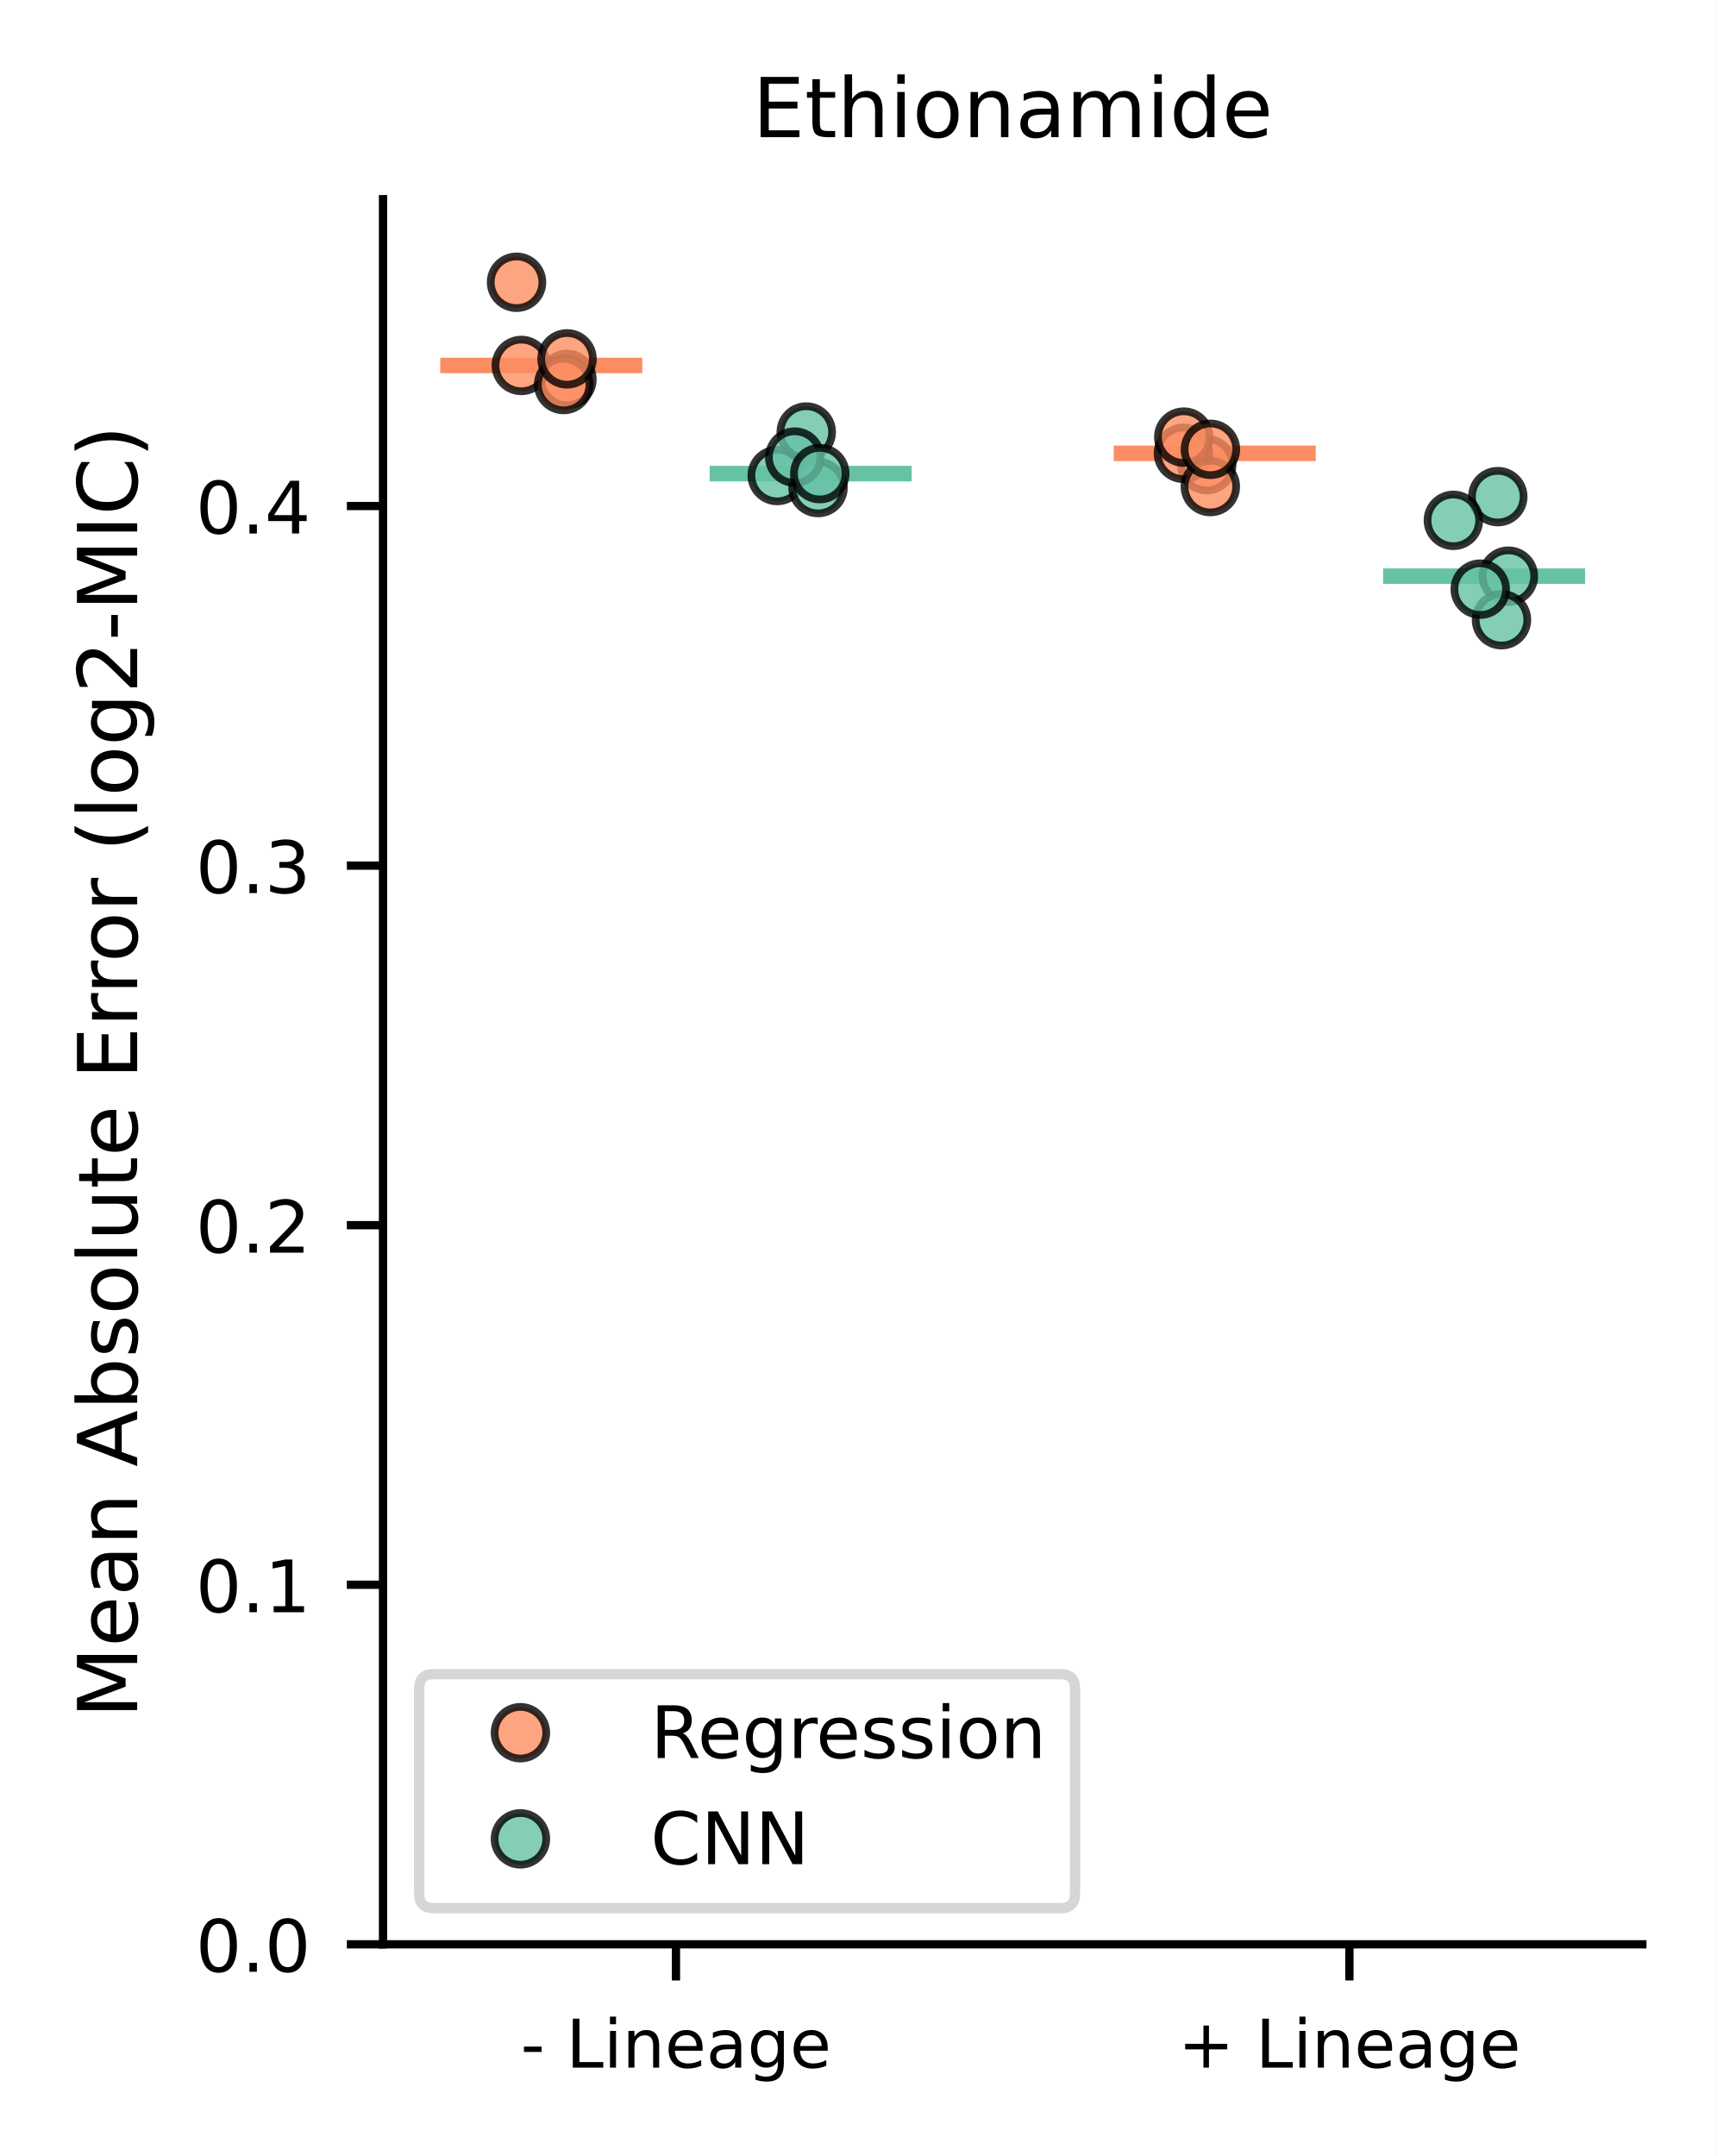
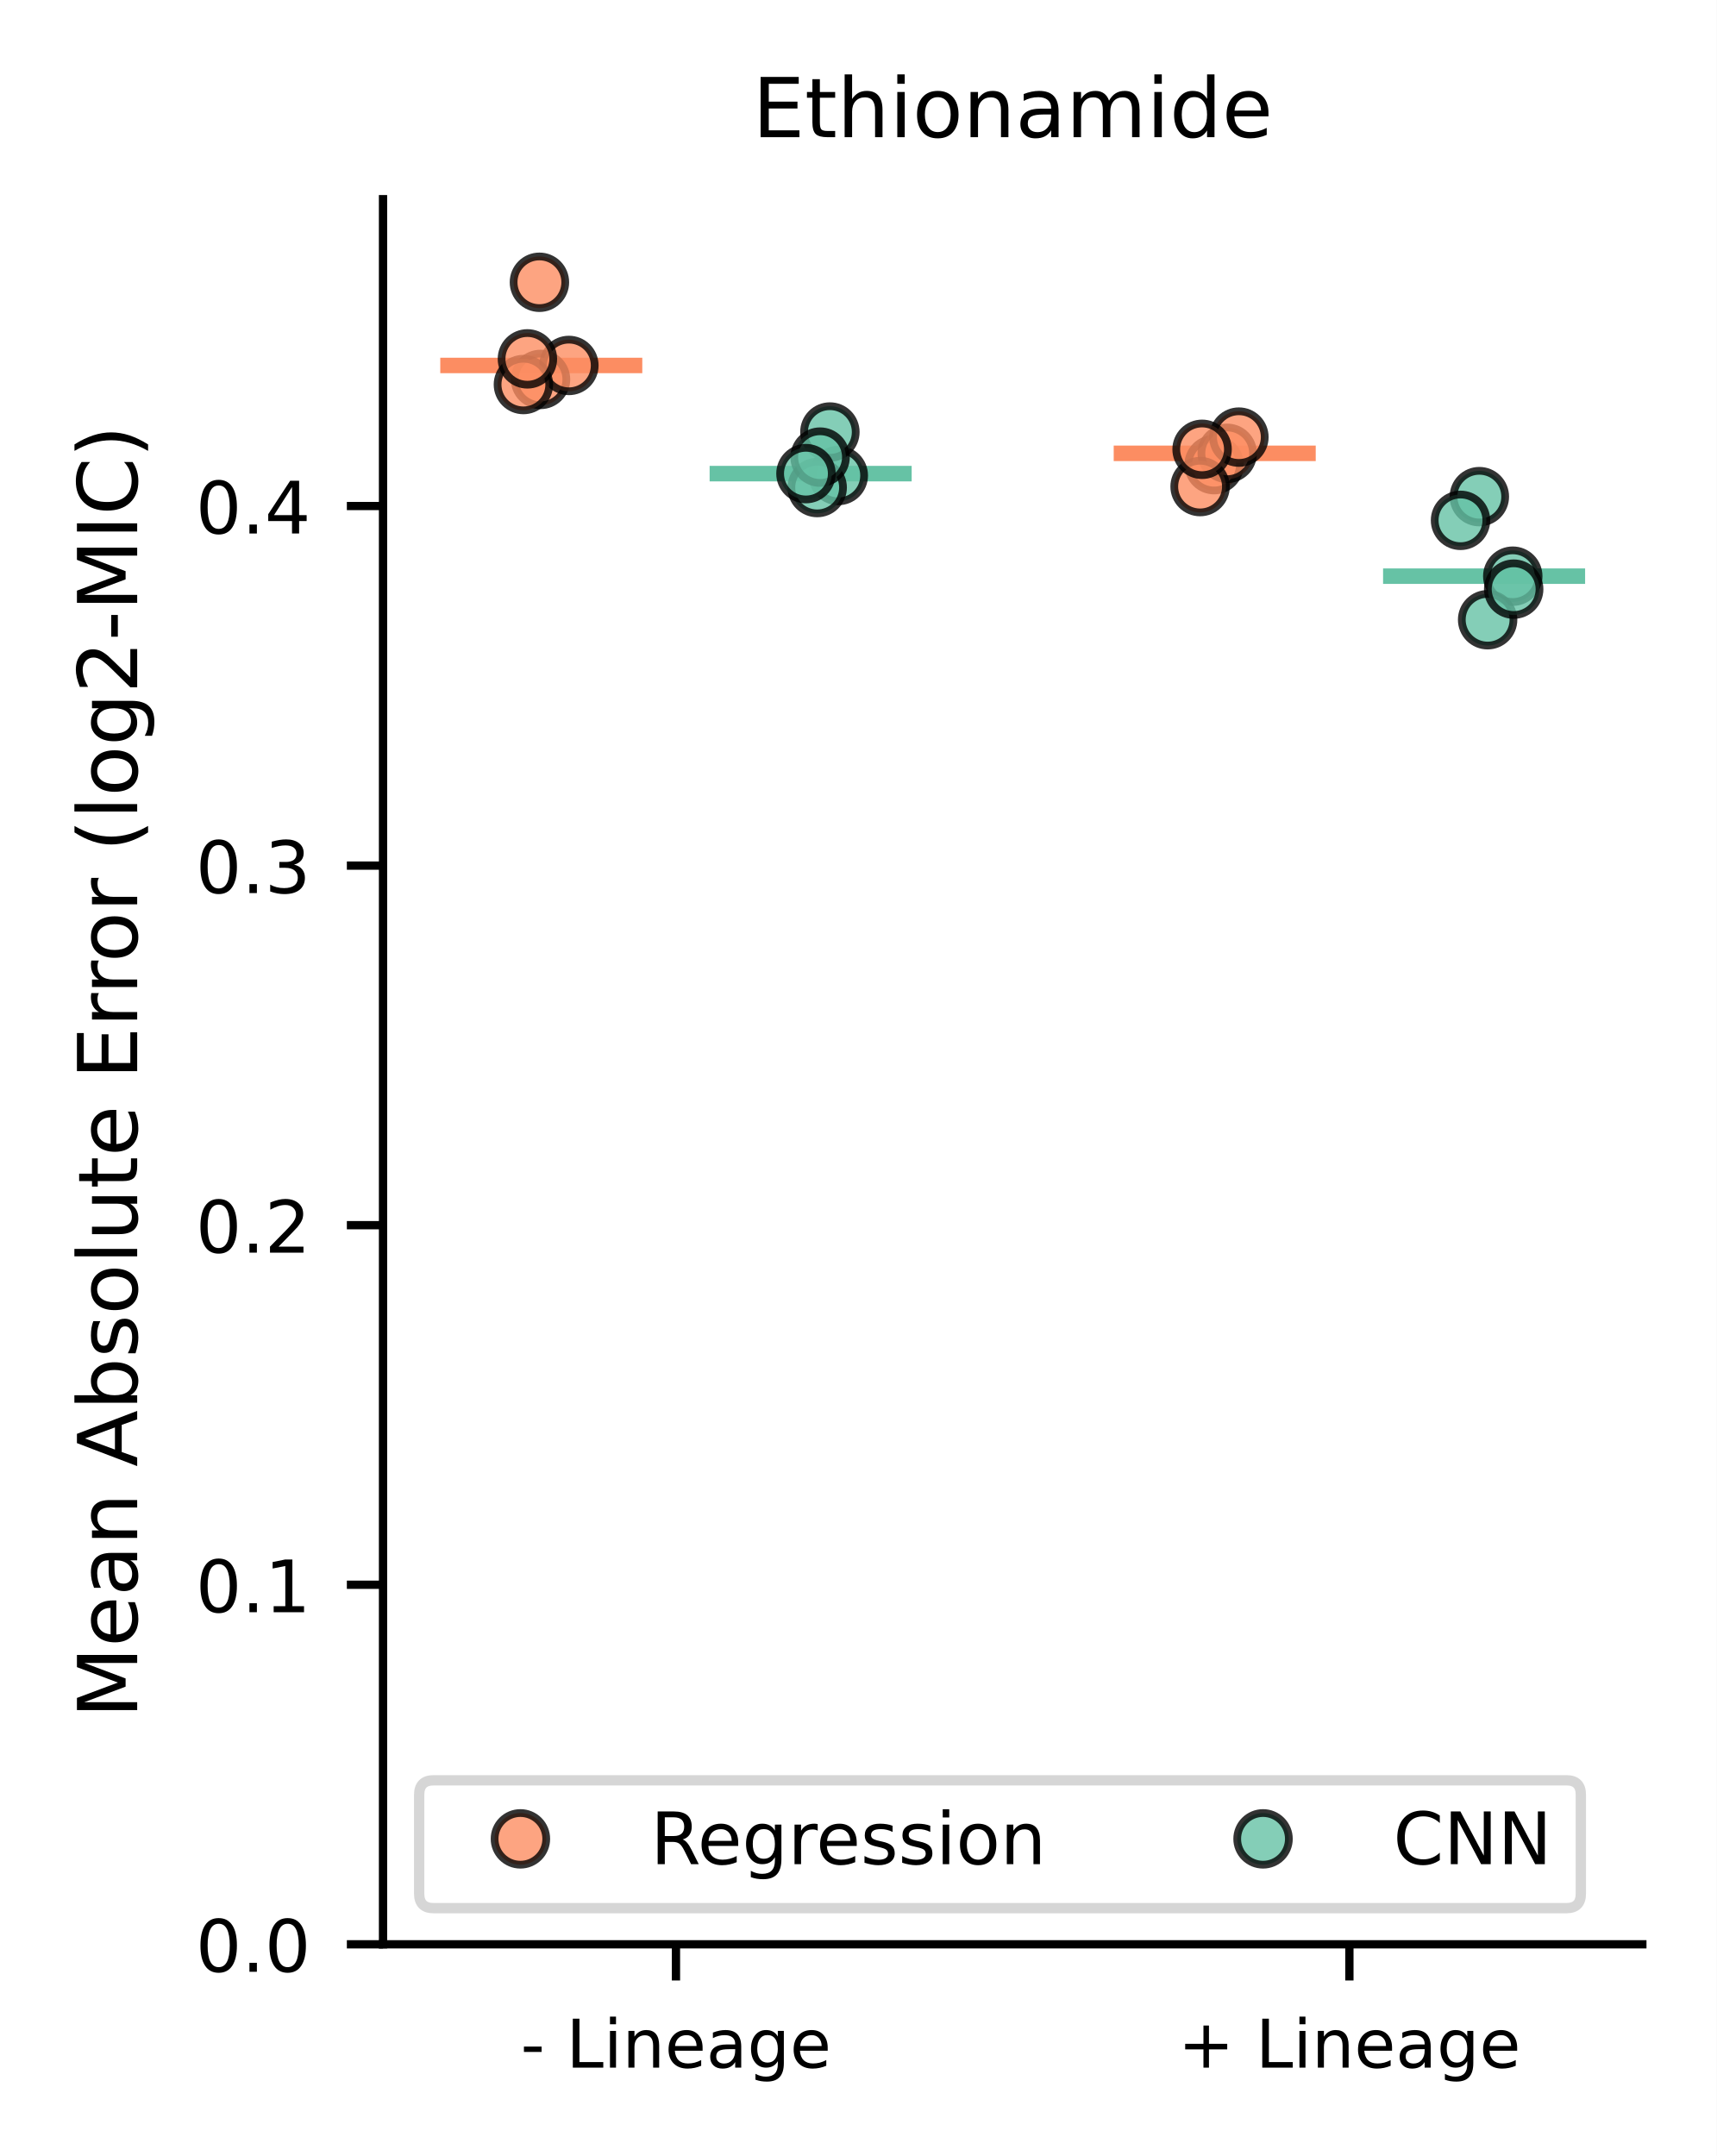
<svg xmlns="http://www.w3.org/2000/svg" xmlns:xlink="http://www.w3.org/1999/xlink" width="166.175pt" height="208.69pt" viewBox="0 0 166.175 208.69" version="1.1">
  <defs>
    <style type="text/css">*{stroke-linejoin: round; stroke-linecap: butt}</style>
  </defs>
  <g id="figure_1">
    <g id="patch_1">
      <path d="M 0 208.69  L 166.175 208.69  L 166.175 0  L 0 0  z " style="fill: #ffffff" />
    </g>
    <g id="axes_1">
      <g id="patch_2">
        <path d="M 37.075 188.199  L 158.975 188.199  L 158.975 19.279  L 37.075 19.279  z " style="fill: #ffffff" />
      </g>
      <g id="LineCollection_1">
-         <path d="M 42.616 35.374  L 62.172 35.374  " clip-path="url(#p80a0fdd799)" style="fill: none; stroke: #fc8d62; stroke-width: 1.5" />
+         <path d="M 42.616 35.374  L 62.172 35.374  " clip-path="url(#pbf973b3731)" style="fill: none; stroke: #fc8d62; stroke-width: 1.5" />
      </g>
      <g id="LineCollection_2">
-         <path d="M 68.69 45.844  L 88.247 45.844  " clip-path="url(#p80a0fdd799)" style="fill: none; stroke: #66c2a5; stroke-width: 1.5" />
+         <path d="M 68.69 45.844  L 88.247 45.844  " clip-path="url(#pbf973b3731)" style="fill: none; stroke: #66c2a5; stroke-width: 1.5" />
      </g>
      <g id="LineCollection_3">
-         <path d="M 107.803 43.88  L 127.359 43.88  " clip-path="url(#p80a0fdd799)" style="fill: none; stroke: #fc8d62; stroke-width: 1.5" />
+         <path d="M 107.803 43.88  L 127.359 43.88  " clip-path="url(#pbf973b3731)" style="fill: none; stroke: #fc8d62; stroke-width: 1.5" />
      </g>
      <g id="LineCollection_4">
-         <path d="M 133.878 55.771  L 153.434 55.771  " clip-path="url(#p80a0fdd799)" style="fill: none; stroke: #66c2a5; stroke-width: 1.5" />
+         <path d="M 133.878 55.771  L 153.434 55.771  " clip-path="url(#pbf973b3731)" style="fill: none; stroke: #66c2a5; stroke-width: 1.5" />
      </g>
      <g id="PathCollection_1">
        <defs>
-           <path id="C0_0_e68690388f" d="M 0 2.5  C 0.663 2.5 1.299 2.237 1.768 1.768  C 2.237 1.299 2.5 0.663 2.5 -0  C 2.5 -0.663 2.237 -1.299 1.768 -1.768  C 1.299 -2.237 0.663 -2.5 0 -2.5  C -0.663 -2.5 -1.299 -2.237 -1.768 -1.768  C -2.237 -1.299 -2.5 -0.663 -2.5 0  C -2.5 0.663 -2.237 1.299 -1.768 1.768  C -1.299 2.237 -0.663 2.5 0 2.5  z " />
+           <path id="C0_0_1ce4305290" d="M 0 2.5  C 0.663 2.5 1.299 2.237 1.768 1.768  C 2.237 1.299 2.5 0.663 2.5 -0  C 2.5 -0.663 2.237 -1.299 1.768 -1.768  C 1.299 -2.237 0.663 -2.5 0 -2.5  C -0.663 -2.5 -1.299 -2.237 -1.768 -1.768  C -2.237 -1.299 -2.5 -0.663 -2.5 0  C -2.5 0.663 -2.237 1.299 -1.768 1.768  C -1.299 2.237 -0.663 2.5 0 2.5  z " />
        </defs>
-         <g clip-path="url(#p80a0fdd799)">
-           <use xlink:href="#C0_0_e68690388f" x="54.879" y="36.727" style="fill: #fc8d62; fill-opacity: 0.8; stroke: #000000; stroke-opacity: 0.8; stroke-width: 0.75" />
-         </g>
-         <g clip-path="url(#p80a0fdd799)">
-           <use xlink:href="#C0_0_e68690388f" x="50.462" y="35.374" style="fill: #fc8d62; fill-opacity: 0.8; stroke: #000000; stroke-opacity: 0.8; stroke-width: 0.75" />
-         </g>
-         <g clip-path="url(#p80a0fdd799)">
-           <use xlink:href="#C0_0_e68690388f" x="54.559" y="37.221" style="fill: #fc8d62; fill-opacity: 0.8; stroke: #000000; stroke-opacity: 0.8; stroke-width: 0.75" />
-         </g>
-         <g clip-path="url(#p80a0fdd799)">
-           <use xlink:href="#C0_0_e68690388f" x="54.888" y="34.737" style="fill: #fc8d62; fill-opacity: 0.8; stroke: #000000; stroke-opacity: 0.8; stroke-width: 0.75" />
-         </g>
-         <g clip-path="url(#p80a0fdd799)">
-           <use xlink:href="#C0_0_e68690388f" x="49.999" y="27.323" style="fill: #fc8d62; fill-opacity: 0.8; stroke: #000000; stroke-opacity: 0.8; stroke-width: 0.75" />
+         <g clip-path="url(#pbf973b3731)">
+           <use xlink:href="#C0_0_1ce4305290" x="52.321" y="36.727" style="fill: #fc8d62; fill-opacity: 0.8; stroke: #000000; stroke-opacity: 0.8; stroke-width: 0.75" />
+         </g>
+         <g clip-path="url(#pbf973b3731)">
+           <use xlink:href="#C0_0_1ce4305290" x="55.066" y="35.374" style="fill: #fc8d62; fill-opacity: 0.8; stroke: #000000; stroke-opacity: 0.8; stroke-width: 0.75" />
+         </g>
+         <g clip-path="url(#pbf973b3731)">
+           <use xlink:href="#C0_0_1ce4305290" x="50.664" y="37.221" style="fill: #fc8d62; fill-opacity: 0.8; stroke: #000000; stroke-opacity: 0.8; stroke-width: 0.75" />
+         </g>
+         <g clip-path="url(#pbf973b3731)">
+           <use xlink:href="#C0_0_1ce4305290" x="51.051" y="34.737" style="fill: #fc8d62; fill-opacity: 0.8; stroke: #000000; stroke-opacity: 0.8; stroke-width: 0.75" />
+         </g>
+         <g clip-path="url(#pbf973b3731)">
+           <use xlink:href="#C0_0_1ce4305290" x="52.215" y="27.323" style="fill: #fc8d62; fill-opacity: 0.8; stroke: #000000; stroke-opacity: 0.8; stroke-width: 0.75" />
        </g>
      </g>
      <g id="PathCollection_2">
        <defs>
-           <path id="C1_0_80f5663fa3" d="M 0 2.5  C 0.663 2.5 1.299 2.237 1.768 1.768  C 2.237 1.299 2.5 0.663 2.5 -0  C 2.5 -0.663 2.237 -1.299 1.768 -1.768  C 1.299 -2.237 0.663 -2.5 0 -2.5  C -0.663 -2.5 -1.299 -2.237 -1.768 -1.768  C -2.237 -1.299 -2.5 -0.663 -2.5 0  C -2.5 0.663 -2.237 1.299 -1.768 1.768  C -1.299 2.237 -0.663 2.5 0 2.5  z " />
+           <path id="C1_0_d603147355" d="M 0 2.5  C 0.663 2.5 1.299 2.237 1.768 1.768  C 2.237 1.299 2.5 0.663 2.5 -0  C 2.5 -0.663 2.237 -1.299 1.768 -1.768  C 1.299 -2.237 0.663 -2.5 0 -2.5  C -0.663 -2.5 -1.299 -2.237 -1.768 -1.768  C -2.237 -1.299 -2.5 -0.663 -2.5 0  C -2.5 0.663 -2.237 1.299 -1.768 1.768  C -1.299 2.237 -0.663 2.5 0 2.5  z " />
        </defs>
-         <g clip-path="url(#p80a0fdd799)">
-           <use xlink:href="#C1_0_80f5663fa3" x="75.231" y="46.027" style="fill: #66c2a5; fill-opacity: 0.8; stroke: #000000; stroke-opacity: 0.8; stroke-width: 0.75" />
-         </g>
-         <g clip-path="url(#p80a0fdd799)">
-           <use xlink:href="#C1_0_80f5663fa3" x="78.043" y="41.818" style="fill: #66c2a5; fill-opacity: 0.8; stroke: #000000; stroke-opacity: 0.8; stroke-width: 0.75" />
-         </g>
-         <g clip-path="url(#p80a0fdd799)">
-           <use xlink:href="#C1_0_80f5663fa3" x="79.183" y="47.192" style="fill: #66c2a5; fill-opacity: 0.8; stroke: #000000; stroke-opacity: 0.8; stroke-width: 0.75" />
-         </g>
-         <g clip-path="url(#p80a0fdd799)">
-           <use xlink:href="#C1_0_80f5663fa3" x="76.927" y="44.246" style="fill: #66c2a5; fill-opacity: 0.8; stroke: #000000; stroke-opacity: 0.8; stroke-width: 0.75" />
-         </g>
-         <g clip-path="url(#p80a0fdd799)">
-           <use xlink:href="#C1_0_80f5663fa3" x="79.353" y="45.844" style="fill: #66c2a5; fill-opacity: 0.8; stroke: #000000; stroke-opacity: 0.8; stroke-width: 0.75" />
+         <g clip-path="url(#pbf973b3731)">
+           <use xlink:href="#C1_0_d603147355" x="81.145" y="46.027" style="fill: #66c2a5; fill-opacity: 0.8; stroke: #000000; stroke-opacity: 0.8; stroke-width: 0.75" />
+         </g>
+         <g clip-path="url(#pbf973b3731)">
+           <use xlink:href="#C1_0_d603147355" x="80.331" y="41.818" style="fill: #66c2a5; fill-opacity: 0.8; stroke: #000000; stroke-opacity: 0.8; stroke-width: 0.75" />
+         </g>
+         <g clip-path="url(#pbf973b3731)">
+           <use xlink:href="#C1_0_d603147355" x="79.102" y="47.192" style="fill: #66c2a5; fill-opacity: 0.8; stroke: #000000; stroke-opacity: 0.8; stroke-width: 0.75" />
+         </g>
+         <g clip-path="url(#pbf973b3731)">
+           <use xlink:href="#C1_0_d603147355" x="79.383" y="44.246" style="fill: #66c2a5; fill-opacity: 0.8; stroke: #000000; stroke-opacity: 0.8; stroke-width: 0.75" />
+         </g>
+         <g clip-path="url(#pbf973b3731)">
+           <use xlink:href="#C1_0_d603147355" x="78.014" y="45.844" style="fill: #66c2a5; fill-opacity: 0.8; stroke: #000000; stroke-opacity: 0.8; stroke-width: 0.75" />
        </g>
      </g>
      <g id="PathCollection_3">
        <defs>
-           <path id="C2_0_62ece19b1d" d="M 0 2.5  C 0.663 2.5 1.299 2.237 1.768 1.768  C 2.237 1.299 2.5 0.663 2.5 -0  C 2.5 -0.663 2.237 -1.299 1.768 -1.768  C 1.299 -2.237 0.663 -2.5 0 -2.5  C -0.663 -2.5 -1.299 -2.237 -1.768 -1.768  C -2.237 -1.299 -2.5 -0.663 -2.5 0  C -2.5 0.663 -2.237 1.299 -1.768 1.768  C -1.299 2.237 -0.663 2.5 0 2.5  z " />
+           <path id="C2_0_87f56aaf96" d="M 0 2.5  C 0.663 2.5 1.299 2.237 1.768 1.768  C 2.237 1.299 2.5 0.663 2.5 -0  C 2.5 -0.663 2.237 -1.299 1.768 -1.768  C 1.299 -2.237 0.663 -2.5 0 -2.5  C -0.663 -2.5 -1.299 -2.237 -1.768 -1.768  C -2.237 -1.299 -2.5 -0.663 -2.5 0  C -2.5 0.663 -2.237 1.299 -1.768 1.768  C -1.299 2.237 -0.663 2.5 0 2.5  z " />
        </defs>
-         <g clip-path="url(#p80a0fdd799)">
-           <use xlink:href="#C2_0_62ece19b1d" x="116.804" y="44.976" style="fill: #fc8d62; fill-opacity: 0.8; stroke: #000000; stroke-opacity: 0.8; stroke-width: 0.75" />
-         </g>
-         <g clip-path="url(#p80a0fdd799)">
-           <use xlink:href="#C2_0_62ece19b1d" x="114.556" y="43.88" style="fill: #fc8d62; fill-opacity: 0.8; stroke: #000000; stroke-opacity: 0.8; stroke-width: 0.75" />
-         </g>
-         <g clip-path="url(#p80a0fdd799)">
-           <use xlink:href="#C2_0_62ece19b1d" x="117.158" y="47.098" style="fill: #fc8d62; fill-opacity: 0.8; stroke: #000000; stroke-opacity: 0.8; stroke-width: 0.75" />
-         </g>
-         <g clip-path="url(#p80a0fdd799)">
-           <use xlink:href="#C2_0_62ece19b1d" x="114.582" y="42.31" style="fill: #fc8d62; fill-opacity: 0.8; stroke: #000000; stroke-opacity: 0.8; stroke-width: 0.75" />
-         </g>
-         <g clip-path="url(#p80a0fdd799)">
-           <use xlink:href="#C2_0_62ece19b1d" x="117.165" y="43.491" style="fill: #fc8d62; fill-opacity: 0.8; stroke: #000000; stroke-opacity: 0.8; stroke-width: 0.75" />
+         <g clip-path="url(#pbf973b3731)">
+           <use xlink:href="#C2_0_87f56aaf96" x="117.524" y="44.976" style="fill: #fc8d62; fill-opacity: 0.8; stroke: #000000; stroke-opacity: 0.8; stroke-width: 0.75" />
+         </g>
+         <g clip-path="url(#pbf973b3731)">
+           <use xlink:href="#C2_0_87f56aaf96" x="118.793" y="43.88" style="fill: #fc8d62; fill-opacity: 0.8; stroke: #000000; stroke-opacity: 0.8; stroke-width: 0.75" />
+         </g>
+         <g clip-path="url(#pbf973b3731)">
+           <use xlink:href="#C2_0_87f56aaf96" x="116.166" y="47.098" style="fill: #fc8d62; fill-opacity: 0.8; stroke: #000000; stroke-opacity: 0.8; stroke-width: 0.75" />
+         </g>
+         <g clip-path="url(#pbf973b3731)">
+           <use xlink:href="#C2_0_87f56aaf96" x="119.922" y="42.31" style="fill: #fc8d62; fill-opacity: 0.8; stroke: #000000; stroke-opacity: 0.8; stroke-width: 0.75" />
+         </g>
+         <g clip-path="url(#pbf973b3731)">
+           <use xlink:href="#C2_0_87f56aaf96" x="116.358" y="43.491" style="fill: #fc8d62; fill-opacity: 0.8; stroke: #000000; stroke-opacity: 0.8; stroke-width: 0.75" />
        </g>
      </g>
      <g id="PathCollection_4">
        <defs>
-           <path id="C3_0_b6a5746c91" d="M 0 2.5  C 0.663 2.5 1.299 2.237 1.768 1.768  C 2.237 1.299 2.5 0.663 2.5 -0  C 2.5 -0.663 2.237 -1.299 1.768 -1.768  C 1.299 -2.237 0.663 -2.5 0 -2.5  C -0.663 -2.5 -1.299 -2.237 -1.768 -1.768  C -2.237 -1.299 -2.5 -0.663 -2.5 0  C -2.5 0.663 -2.237 1.299 -1.768 1.768  C -1.299 2.237 -0.663 2.5 0 2.5  z " />
+           <path id="C3_0_6355e74111" d="M 0 2.5  C 0.663 2.5 1.299 2.237 1.768 1.768  C 2.237 1.299 2.5 0.663 2.5 -0  C 2.5 -0.663 2.237 -1.299 1.768 -1.768  C 1.299 -2.237 0.663 -2.5 0 -2.5  C -0.663 -2.5 -1.299 -2.237 -1.768 -1.768  C -2.237 -1.299 -2.5 -0.663 -2.5 0  C -2.5 0.663 -2.237 1.299 -1.768 1.768  C -1.299 2.237 -0.663 2.5 0 2.5  z " />
        </defs>
-         <g clip-path="url(#p80a0fdd799)">
-           <use xlink:href="#C3_0_b6a5746c91" x="146.008" y="55.771" style="fill: #66c2a5; fill-opacity: 0.8; stroke: #000000; stroke-opacity: 0.8; stroke-width: 0.75" />
-         </g>
-         <g clip-path="url(#p80a0fdd799)">
-           <use xlink:href="#C3_0_b6a5746c91" x="144.982" y="48.072" style="fill: #66c2a5; fill-opacity: 0.8; stroke: #000000; stroke-opacity: 0.8; stroke-width: 0.75" />
-         </g>
-         <g clip-path="url(#p80a0fdd799)">
-           <use xlink:href="#C3_0_b6a5746c91" x="145.339" y="59.987" style="fill: #66c2a5; fill-opacity: 0.8; stroke: #000000; stroke-opacity: 0.8; stroke-width: 0.75" />
-         </g>
-         <g clip-path="url(#p80a0fdd799)">
-           <use xlink:href="#C3_0_b6a5746c91" x="143.282" y="57.027" style="fill: #66c2a5; fill-opacity: 0.8; stroke: #000000; stroke-opacity: 0.8; stroke-width: 0.75" />
-         </g>
-         <g clip-path="url(#p80a0fdd799)">
-           <use xlink:href="#C3_0_b6a5746c91" x="140.682" y="50.367" style="fill: #66c2a5; fill-opacity: 0.8; stroke: #000000; stroke-opacity: 0.8; stroke-width: 0.75" />
+         <g clip-path="url(#pbf973b3731)">
+           <use xlink:href="#C3_0_6355e74111" x="146.432" y="55.771" style="fill: #66c2a5; fill-opacity: 0.8; stroke: #000000; stroke-opacity: 0.8; stroke-width: 0.75" />
+         </g>
+         <g clip-path="url(#pbf973b3731)">
+           <use xlink:href="#C3_0_6355e74111" x="143.197" y="48.072" style="fill: #66c2a5; fill-opacity: 0.8; stroke: #000000; stroke-opacity: 0.8; stroke-width: 0.75" />
+         </g>
+         <g clip-path="url(#pbf973b3731)">
+           <use xlink:href="#C3_0_6355e74111" x="143.998" y="59.987" style="fill: #66c2a5; fill-opacity: 0.8; stroke: #000000; stroke-opacity: 0.8; stroke-width: 0.75" />
+         </g>
+         <g clip-path="url(#pbf973b3731)">
+           <use xlink:href="#C3_0_6355e74111" x="146.521" y="57.027" style="fill: #66c2a5; fill-opacity: 0.8; stroke: #000000; stroke-opacity: 0.8; stroke-width: 0.75" />
+         </g>
+         <g clip-path="url(#pbf973b3731)">
+           <use xlink:href="#C3_0_6355e74111" x="141.374" y="50.367" style="fill: #66c2a5; fill-opacity: 0.8; stroke: #000000; stroke-opacity: 0.8; stroke-width: 0.75" />
        </g>
      </g>
      <g id="line2d_1" />
      <g id="line2d_2" />
      <g id="matplotlib.axis_1">
        <g id="xtick_1">
          <g id="line2d_3">
            <defs>
-               <path id="m296d43b3e6" d="M 0 0  L 0 3.5  " style="stroke: #000000; stroke-width: 0.8" />
-             </defs>
-             <g>
-               <use xlink:href="#m296d43b3e6" x="65.431" y="188.199" style="stroke: #000000; stroke-width: 0.8" />
+               <path id="m6cdfdc52fc" d="M 0 0  L 0 3.5  " style="stroke: #000000; stroke-width: 0.8" />
+             </defs>
+             <g>
+               <use xlink:href="#m6cdfdc52fc" x="65.431" y="188.199" style="stroke: #000000; stroke-width: 0.8" />
            </g>
          </g>
          <g id="text_1">
            <g transform="translate(50.39782 200.1377) scale(0.065 -0.065)">
              <defs>
                <path id="DejaVuSans-2d" d="M 313 2009  L 1997 2009  L 1997 1497  L 313 1497  L 313 2009  z " transform="scale(0.015625)" />
                <path id="DejaVuSans-20" transform="scale(0.015625)" />
                <path id="DejaVuSans-4c" d="M 628 4666  L 1259 4666  L 1259 531  L 3531 531  L 3531 0  L 628 0  L 628 4666  z " transform="scale(0.015625)" />
                <path id="DejaVuSans-69" d="M 603 3500  L 1178 3500  L 1178 0  L 603 0  L 603 3500  z M 603 4863  L 1178 4863  L 1178 4134  L 603 4134  L 603 4863  z " transform="scale(0.015625)" />
                <path id="DejaVuSans-6e" d="M 3513 2113  L 3513 0  L 2938 0  L 2938 2094  Q 2938 2591 2744 2837  Q 2550 3084 2163 3084  Q 1697 3084 1428 2787  Q 1159 2491 1159 1978  L 1159 0  L 581 0  L 581 3500  L 1159 3500  L 1159 2956  Q 1366 3272 1645 3428  Q 1925 3584 2291 3584  Q 2894 3584 3203 3211  Q 3513 2838 3513 2113  z " transform="scale(0.015625)" />
                <path id="DejaVuSans-65" d="M 3597 1894  L 3597 1613  L 953 1613  Q 991 1019 1311 708  Q 1631 397 2203 397  Q 2534 397 2845 478  Q 3156 559 3463 722  L 3463 178  Q 3153 47 2828 -22  Q 2503 -91 2169 -91  Q 1331 -91 842 396  Q 353 884 353 1716  Q 353 2575 817 3079  Q 1281 3584 2069 3584  Q 2775 3584 3186 3129  Q 3597 2675 3597 1894  z M 3022 2063  Q 3016 2534 2758 2815  Q 2500 3097 2075 3097  Q 1594 3097 1305 2825  Q 1016 2553 972 2059  L 3022 2063  z " transform="scale(0.015625)" />
                <path id="DejaVuSans-61" d="M 2194 1759  Q 1497 1759 1228 1600  Q 959 1441 959 1056  Q 959 750 1161 570  Q 1363 391 1709 391  Q 2188 391 2477 730  Q 2766 1069 2766 1631  L 2766 1759  L 2194 1759  z M 3341 1997  L 3341 0  L 2766 0  L 2766 531  Q 2569 213 2275 61  Q 1981 -91 1556 -91  Q 1019 -91 701 211  Q 384 513 384 1019  Q 384 1609 779 1909  Q 1175 2209 1959 2209  L 2766 2209  L 2766 2266  Q 2766 2663 2505 2880  Q 2244 3097 1772 3097  Q 1472 3097 1187 3025  Q 903 2953 641 2809  L 641 3341  Q 956 3463 1253 3523  Q 1550 3584 1831 3584  Q 2591 3584 2966 3190  Q 3341 2797 3341 1997  z " transform="scale(0.015625)" />
                <path id="DejaVuSans-67" d="M 2906 1791  Q 2906 2416 2648 2759  Q 2391 3103 1925 3103  Q 1463 3103 1205 2759  Q 947 2416 947 1791  Q 947 1169 1205 825  Q 1463 481 1925 481  Q 2391 481 2648 825  Q 2906 1169 2906 1791  z M 3481 434  Q 3481 -459 3084 -895  Q 2688 -1331 1869 -1331  Q 1566 -1331 1297 -1286  Q 1028 -1241 775 -1147  L 775 -588  Q 1028 -725 1275 -790  Q 1522 -856 1778 -856  Q 2344 -856 2625 -561  Q 2906 -266 2906 331  L 2906 616  Q 2728 306 2450 153  Q 2172 0 1784 0  Q 1141 0 747 490  Q 353 981 353 1791  Q 353 2603 747 3093  Q 1141 3584 1784 3584  Q 2172 3584 2450 3431  Q 2728 3278 2906 2969  L 2906 3500  L 3481 3500  L 3481 434  z " transform="scale(0.015625)" />
              </defs>
              <use xlink:href="#DejaVuSans-2d" />
              <use xlink:href="#DejaVuSans-20" x="36.084" />
              <use xlink:href="#DejaVuSans-4c" x="67.871" />
              <use xlink:href="#DejaVuSans-69" x="123.584" />
              <use xlink:href="#DejaVuSans-6e" x="151.367" />
              <use xlink:href="#DejaVuSans-65" x="214.746" />
              <use xlink:href="#DejaVuSans-61" x="276.27" />
              <use xlink:href="#DejaVuSans-67" x="337.549" />
              <use xlink:href="#DejaVuSans-65" x="401.025" />
            </g>
          </g>
        </g>
        <g id="xtick_2">
          <g id="line2d_4">
            <g>
-               <use xlink:href="#m296d43b3e6" x="130.618" y="188.199" style="stroke: #000000; stroke-width: 0.8" />
+               <use xlink:href="#m6cdfdc52fc" x="130.618" y="188.199" style="stroke: #000000; stroke-width: 0.8" />
            </g>
          </g>
          <g id="text_2">
            <g transform="translate(114.0341 200.1377) scale(0.065 -0.065)">
              <defs>
                <path id="DejaVuSans-2b" d="M 2944 4013  L 2944 2272  L 4684 2272  L 4684 1741  L 2944 1741  L 2944 0  L 2419 0  L 2419 1741  L 678 1741  L 678 2272  L 2419 2272  L 2419 4013  L 2944 4013  z " transform="scale(0.015625)" />
              </defs>
              <use xlink:href="#DejaVuSans-2b" />
              <use xlink:href="#DejaVuSans-20" x="83.789" />
              <use xlink:href="#DejaVuSans-4c" x="115.576" />
              <use xlink:href="#DejaVuSans-69" x="171.289" />
              <use xlink:href="#DejaVuSans-6e" x="199.072" />
              <use xlink:href="#DejaVuSans-65" x="262.451" />
              <use xlink:href="#DejaVuSans-61" x="323.975" />
              <use xlink:href="#DejaVuSans-67" x="385.254" />
              <use xlink:href="#DejaVuSans-65" x="448.73" />
            </g>
          </g>
        </g>
      </g>
      <g id="matplotlib.axis_2">
        <g id="ytick_1">
          <g id="line2d_5">
            <defs>
-               <path id="m9e4f61eac0" d="M 0 0  L -3.5 0  " style="stroke: #000000; stroke-width: 0.8" />
-             </defs>
-             <g>
-               <use xlink:href="#m9e4f61eac0" x="37.075" y="188.199" style="stroke: #000000; stroke-width: 0.8" />
+               <path id="mfed83ae9c9" d="M 0 0  L -3.5 0  " style="stroke: #000000; stroke-width: 0.8" />
+             </defs>
+             <g>
+               <use xlink:href="#mfed83ae9c9" x="37.075" y="188.199" style="stroke: #000000; stroke-width: 0.8" />
            </g>
          </g>
          <g id="text_3">
            <g transform="translate(18.9425 190.8582) scale(0.07 -0.07)">
              <defs>
                <path id="DejaVuSans-30" d="M 2034 4250  Q 1547 4250 1301 3770  Q 1056 3291 1056 2328  Q 1056 1369 1301 889  Q 1547 409 2034 409  Q 2525 409 2770 889  Q 3016 1369 3016 2328  Q 3016 3291 2770 3770  Q 2525 4250 2034 4250  z M 2034 4750  Q 2819 4750 3233 4129  Q 3647 3509 3647 2328  Q 3647 1150 3233 529  Q 2819 -91 2034 -91  Q 1250 -91 836 529  Q 422 1150 422 2328  Q 422 3509 836 4129  Q 1250 4750 2034 4750  z " transform="scale(0.015625)" />
                <path id="DejaVuSans-2e" d="M 684 794  L 1344 794  L 1344 0  L 684 0  L 684 794  z " transform="scale(0.015625)" />
              </defs>
              <use xlink:href="#DejaVuSans-30" />
              <use xlink:href="#DejaVuSans-2e" x="63.623" />
              <use xlink:href="#DejaVuSans-30" x="95.41" />
            </g>
          </g>
        </g>
        <g id="ytick_2">
          <g id="line2d_6">
            <g>
-               <use xlink:href="#m9e4f61eac0" x="37.075" y="153.394" style="stroke: #000000; stroke-width: 0.8" />
+               <use xlink:href="#mfed83ae9c9" x="37.075" y="153.394" style="stroke: #000000; stroke-width: 0.8" />
            </g>
          </g>
          <g id="text_4">
            <g transform="translate(18.9425 156.0538) scale(0.07 -0.07)">
              <defs>
                <path id="DejaVuSans-31" d="M 794 531  L 1825 531  L 1825 4091  L 703 3866  L 703 4441  L 1819 4666  L 2450 4666  L 2450 531  L 3481 531  L 3481 0  L 794 0  L 794 531  z " transform="scale(0.015625)" />
              </defs>
              <use xlink:href="#DejaVuSans-30" />
              <use xlink:href="#DejaVuSans-2e" x="63.623" />
              <use xlink:href="#DejaVuSans-31" x="95.41" />
            </g>
          </g>
        </g>
        <g id="ytick_3">
          <g id="line2d_7">
            <g>
-               <use xlink:href="#m9e4f61eac0" x="37.075" y="118.59" style="stroke: #000000; stroke-width: 0.8" />
+               <use xlink:href="#mfed83ae9c9" x="37.075" y="118.59" style="stroke: #000000; stroke-width: 0.8" />
            </g>
          </g>
          <g id="text_5">
            <g transform="translate(18.9425 121.2495) scale(0.07 -0.07)">
              <defs>
                <path id="DejaVuSans-32" d="M 1228 531  L 3431 531  L 3431 0  L 469 0  L 469 531  Q 828 903 1448 1529  Q 2069 2156 2228 2338  Q 2531 2678 2651 2914  Q 2772 3150 2772 3378  Q 2772 3750 2511 3984  Q 2250 4219 1831 4219  Q 1534 4219 1204 4116  Q 875 4013 500 3803  L 500 4441  Q 881 4594 1212 4672  Q 1544 4750 1819 4750  Q 2544 4750 2975 4387  Q 3406 4025 3406 3419  Q 3406 3131 3298 2873  Q 3191 2616 2906 2266  Q 2828 2175 2409 1742  Q 1991 1309 1228 531  z " transform="scale(0.015625)" />
              </defs>
              <use xlink:href="#DejaVuSans-30" />
              <use xlink:href="#DejaVuSans-2e" x="63.623" />
              <use xlink:href="#DejaVuSans-32" x="95.41" />
            </g>
          </g>
        </g>
        <g id="ytick_4">
          <g id="line2d_8">
            <g>
-               <use xlink:href="#m9e4f61eac0" x="37.075" y="83.786" style="stroke: #000000; stroke-width: 0.8" />
+               <use xlink:href="#mfed83ae9c9" x="37.075" y="83.786" style="stroke: #000000; stroke-width: 0.8" />
            </g>
          </g>
          <g id="text_6">
            <g transform="translate(18.9425 86.4451) scale(0.07 -0.07)">
              <defs>
                <path id="DejaVuSans-33" d="M 2597 2516  Q 3050 2419 3304 2112  Q 3559 1806 3559 1356  Q 3559 666 3084 287  Q 2609 -91 1734 -91  Q 1441 -91 1130 -33  Q 819 25 488 141  L 488 750  Q 750 597 1062 519  Q 1375 441 1716 441  Q 2309 441 2620 675  Q 2931 909 2931 1356  Q 2931 1769 2642 2001  Q 2353 2234 1838 2234  L 1294 2234  L 1294 2753  L 1863 2753  Q 2328 2753 2575 2939  Q 2822 3125 2822 3475  Q 2822 3834 2567 4026  Q 2313 4219 1838 4219  Q 1578 4219 1281 4162  Q 984 4106 628 3988  L 628 4550  Q 988 4650 1302 4700  Q 1616 4750 1894 4750  Q 2613 4750 3031 4423  Q 3450 4097 3450 3541  Q 3450 3153 3228 2886  Q 3006 2619 2597 2516  z " transform="scale(0.015625)" />
              </defs>
              <use xlink:href="#DejaVuSans-30" />
              <use xlink:href="#DejaVuSans-2e" x="63.623" />
              <use xlink:href="#DejaVuSans-33" x="95.41" />
            </g>
          </g>
        </g>
        <g id="ytick_5">
          <g id="line2d_9">
            <g>
-               <use xlink:href="#m9e4f61eac0" x="37.075" y="48.981" style="stroke: #000000; stroke-width: 0.8" />
+               <use xlink:href="#mfed83ae9c9" x="37.075" y="48.981" style="stroke: #000000; stroke-width: 0.8" />
            </g>
          </g>
          <g id="text_7">
            <g transform="translate(18.9425 51.64073) scale(0.07 -0.07)">
              <defs>
                <path id="DejaVuSans-34" d="M 2419 4116  L 825 1625  L 2419 1625  L 2419 4116  z M 2253 4666  L 3047 4666  L 3047 1625  L 3713 1625  L 3713 1100  L 3047 1100  L 3047 0  L 2419 0  L 2419 1100  L 313 1100  L 313 1709  L 2253 4666  z " transform="scale(0.015625)" />
              </defs>
              <use xlink:href="#DejaVuSans-30" />
              <use xlink:href="#DejaVuSans-2e" x="63.623" />
              <use xlink:href="#DejaVuSans-34" x="95.41" />
            </g>
          </g>
        </g>
        <g id="text_8">
          <g transform="translate(13.27875 166.3137) rotate(-90) scale(0.08 -0.08)">
            <defs>
              <path id="DejaVuSans-4d" d="M 628 4666  L 1569 4666  L 2759 1491  L 3956 4666  L 4897 4666  L 4897 0  L 4281 0  L 4281 4097  L 3078 897  L 2444 897  L 1241 4097  L 1241 0  L 628 0  L 628 4666  z " transform="scale(0.015625)" />
              <path id="DejaVuSans-41" d="M 2188 4044  L 1331 1722  L 3047 1722  L 2188 4044  z M 1831 4666  L 2547 4666  L 4325 0  L 3669 0  L 3244 1197  L 1141 1197  L 716 0  L 50 0  L 1831 4666  z " transform="scale(0.015625)" />
              <path id="DejaVuSans-62" d="M 3116 1747  Q 3116 2381 2855 2742  Q 2594 3103 2138 3103  Q 1681 3103 1420 2742  Q 1159 2381 1159 1747  Q 1159 1113 1420 752  Q 1681 391 2138 391  Q 2594 391 2855 752  Q 3116 1113 3116 1747  z M 1159 2969  Q 1341 3281 1617 3432  Q 1894 3584 2278 3584  Q 2916 3584 3314 3078  Q 3713 2572 3713 1747  Q 3713 922 3314 415  Q 2916 -91 2278 -91  Q 1894 -91 1617 61  Q 1341 213 1159 525  L 1159 0  L 581 0  L 581 4863  L 1159 4863  L 1159 2969  z " transform="scale(0.015625)" />
              <path id="DejaVuSans-73" d="M 2834 3397  L 2834 2853  Q 2591 2978 2328 3040  Q 2066 3103 1784 3103  Q 1356 3103 1142 2972  Q 928 2841 928 2578  Q 928 2378 1081 2264  Q 1234 2150 1697 2047  L 1894 2003  Q 2506 1872 2764 1633  Q 3022 1394 3022 966  Q 3022 478 2636 193  Q 2250 -91 1575 -91  Q 1294 -91 989 -36  Q 684 19 347 128  L 347 722  Q 666 556 975 473  Q 1284 391 1588 391  Q 1994 391 2212 530  Q 2431 669 2431 922  Q 2431 1156 2273 1281  Q 2116 1406 1581 1522  L 1381 1569  Q 847 1681 609 1914  Q 372 2147 372 2553  Q 372 3047 722 3315  Q 1072 3584 1716 3584  Q 2034 3584 2315 3537  Q 2597 3491 2834 3397  z " transform="scale(0.015625)" />
              <path id="DejaVuSans-6f" d="M 1959 3097  Q 1497 3097 1228 2736  Q 959 2375 959 1747  Q 959 1119 1226 758  Q 1494 397 1959 397  Q 2419 397 2687 759  Q 2956 1122 2956 1747  Q 2956 2369 2687 2733  Q 2419 3097 1959 3097  z M 1959 3584  Q 2709 3584 3137 3096  Q 3566 2609 3566 1747  Q 3566 888 3137 398  Q 2709 -91 1959 -91  Q 1206 -91 779 398  Q 353 888 353 1747  Q 353 2609 779 3096  Q 1206 3584 1959 3584  z " transform="scale(0.015625)" />
              <path id="DejaVuSans-6c" d="M 603 4863  L 1178 4863  L 1178 0  L 603 0  L 603 4863  z " transform="scale(0.015625)" />
              <path id="DejaVuSans-75" d="M 544 1381  L 544 3500  L 1119 3500  L 1119 1403  Q 1119 906 1312 657  Q 1506 409 1894 409  Q 2359 409 2629 706  Q 2900 1003 2900 1516  L 2900 3500  L 3475 3500  L 3475 0  L 2900 0  L 2900 538  Q 2691 219 2414 64  Q 2138 -91 1772 -91  Q 1169 -91 856 284  Q 544 659 544 1381  z M 1991 3584  L 1991 3584  z " transform="scale(0.015625)" />
              <path id="DejaVuSans-74" d="M 1172 4494  L 1172 3500  L 2356 3500  L 2356 3053  L 1172 3053  L 1172 1153  Q 1172 725 1289 603  Q 1406 481 1766 481  L 2356 481  L 2356 0  L 1766 0  Q 1100 0 847 248  Q 594 497 594 1153  L 594 3053  L 172 3053  L 172 3500  L 594 3500  L 594 4494  L 1172 4494  z " transform="scale(0.015625)" />
              <path id="DejaVuSans-45" d="M 628 4666  L 3578 4666  L 3578 4134  L 1259 4134  L 1259 2753  L 3481 2753  L 3481 2222  L 1259 2222  L 1259 531  L 3634 531  L 3634 0  L 628 0  L 628 4666  z " transform="scale(0.015625)" />
              <path id="DejaVuSans-72" d="M 2631 2963  Q 2534 3019 2420 3045  Q 2306 3072 2169 3072  Q 1681 3072 1420 2755  Q 1159 2438 1159 1844  L 1159 0  L 581 0  L 581 3500  L 1159 3500  L 1159 2956  Q 1341 3275 1631 3429  Q 1922 3584 2338 3584  Q 2397 3584 2469 3576  Q 2541 3569 2628 3553  L 2631 2963  z " transform="scale(0.015625)" />
              <path id="DejaVuSans-28" d="M 1984 4856  Q 1566 4138 1362 3434  Q 1159 2731 1159 2009  Q 1159 1288 1364 580  Q 1569 -128 1984 -844  L 1484 -844  Q 1016 -109 783 600  Q 550 1309 550 2009  Q 550 2706 781 3412  Q 1013 4119 1484 4856  L 1984 4856  z " transform="scale(0.015625)" />
              <path id="DejaVuSans-49" d="M 628 4666  L 1259 4666  L 1259 0  L 628 0  L 628 4666  z " transform="scale(0.015625)" />
              <path id="DejaVuSans-43" d="M 4122 4306  L 4122 3641  Q 3803 3938 3442 4084  Q 3081 4231 2675 4231  Q 1875 4231 1450 3742  Q 1025 3253 1025 2328  Q 1025 1406 1450 917  Q 1875 428 2675 428  Q 3081 428 3442 575  Q 3803 722 4122 1019  L 4122 359  Q 3791 134 3420 21  Q 3050 -91 2638 -91  Q 1578 -91 968 557  Q 359 1206 359 2328  Q 359 3453 968 4101  Q 1578 4750 2638 4750  Q 3056 4750 3426 4639  Q 3797 4528 4122 4306  z " transform="scale(0.015625)" />
              <path id="DejaVuSans-29" d="M 513 4856  L 1013 4856  Q 1481 4119 1714 3412  Q 1947 2706 1947 2009  Q 1947 1309 1714 600  Q 1481 -109 1013 -844  L 513 -844  Q 928 -128 1133 580  Q 1338 1288 1338 2009  Q 1338 2731 1133 3434  Q 928 4138 513 4856  z " transform="scale(0.015625)" />
            </defs>
            <use xlink:href="#DejaVuSans-4d" />
            <use xlink:href="#DejaVuSans-65" x="86.279" />
            <use xlink:href="#DejaVuSans-61" x="147.803" />
            <use xlink:href="#DejaVuSans-6e" x="209.082" />
            <use xlink:href="#DejaVuSans-20" x="272.461" />
            <use xlink:href="#DejaVuSans-41" x="304.248" />
            <use xlink:href="#DejaVuSans-62" x="372.656" />
            <use xlink:href="#DejaVuSans-73" x="436.133" />
            <use xlink:href="#DejaVuSans-6f" x="488.232" />
            <use xlink:href="#DejaVuSans-6c" x="549.414" />
            <use xlink:href="#DejaVuSans-75" x="577.197" />
            <use xlink:href="#DejaVuSans-74" x="640.576" />
            <use xlink:href="#DejaVuSans-65" x="679.785" />
            <use xlink:href="#DejaVuSans-20" x="741.309" />
            <use xlink:href="#DejaVuSans-45" x="773.096" />
            <use xlink:href="#DejaVuSans-72" x="836.279" />
            <use xlink:href="#DejaVuSans-72" x="875.643" />
            <use xlink:href="#DejaVuSans-6f" x="914.506" />
            <use xlink:href="#DejaVuSans-72" x="975.688" />
            <use xlink:href="#DejaVuSans-20" x="1016.801" />
            <use xlink:href="#DejaVuSans-28" x="1048.588" />
            <use xlink:href="#DejaVuSans-6c" x="1087.602" />
            <use xlink:href="#DejaVuSans-6f" x="1115.385" />
            <use xlink:href="#DejaVuSans-67" x="1176.566" />
            <use xlink:href="#DejaVuSans-32" x="1240.043" />
            <use xlink:href="#DejaVuSans-2d" x="1303.666" />
            <use xlink:href="#DejaVuSans-4d" x="1339.75" />
            <use xlink:href="#DejaVuSans-49" x="1426.029" />
            <use xlink:href="#DejaVuSans-43" x="1455.521" />
            <use xlink:href="#DejaVuSans-29" x="1525.346" />
          </g>
        </g>
      </g>
      <g id="patch_3">
        <path d="M 37.075 188.199  L 37.075 19.279  " style="fill: none; stroke: #000000; stroke-width: 0.8; stroke-linejoin: miter; stroke-linecap: square" />
      </g>
      <g id="patch_4">
        <path d="M 37.075 188.199  L 158.975 188.199  " style="fill: none; stroke: #000000; stroke-width: 0.8; stroke-linejoin: miter; stroke-linecap: square" />
      </g>
      <g id="text_9">
        <g transform="translate(72.84094 13.27875) scale(0.08 -0.08)">
          <defs>
            <path id="DejaVuSans-68" d="M 3513 2113  L 3513 0  L 2938 0  L 2938 2094  Q 2938 2591 2744 2837  Q 2550 3084 2163 3084  Q 1697 3084 1428 2787  Q 1159 2491 1159 1978  L 1159 0  L 581 0  L 581 4863  L 1159 4863  L 1159 2956  Q 1366 3272 1645 3428  Q 1925 3584 2291 3584  Q 2894 3584 3203 3211  Q 3513 2838 3513 2113  z " transform="scale(0.015625)" />
            <path id="DejaVuSans-6d" d="M 3328 2828  Q 3544 3216 3844 3400  Q 4144 3584 4550 3584  Q 5097 3584 5394 3201  Q 5691 2819 5691 2113  L 5691 0  L 5113 0  L 5113 2094  Q 5113 2597 4934 2840  Q 4756 3084 4391 3084  Q 3944 3084 3684 2787  Q 3425 2491 3425 1978  L 3425 0  L 2847 0  L 2847 2094  Q 2847 2600 2669 2842  Q 2491 3084 2119 3084  Q 1678 3084 1418 2786  Q 1159 2488 1159 1978  L 1159 0  L 581 0  L 581 3500  L 1159 3500  L 1159 2956  Q 1356 3278 1631 3431  Q 1906 3584 2284 3584  Q 2666 3584 2933 3390  Q 3200 3197 3328 2828  z " transform="scale(0.015625)" />
            <path id="DejaVuSans-64" d="M 2906 2969  L 2906 4863  L 3481 4863  L 3481 0  L 2906 0  L 2906 525  Q 2725 213 2448 61  Q 2172 -91 1784 -91  Q 1150 -91 751 415  Q 353 922 353 1747  Q 353 2572 751 3078  Q 1150 3584 1784 3584  Q 2172 3584 2448 3432  Q 2725 3281 2906 2969  z M 947 1747  Q 947 1113 1208 752  Q 1469 391 1925 391  Q 2381 391 2643 752  Q 2906 1113 2906 1747  Q 2906 2381 2643 2742  Q 2381 3103 1925 3103  Q 1469 3103 1208 2742  Q 947 2381 947 1747  z " transform="scale(0.015625)" />
          </defs>
          <use xlink:href="#DejaVuSans-45" />
          <use xlink:href="#DejaVuSans-74" x="63.184" />
          <use xlink:href="#DejaVuSans-68" x="102.393" />
          <use xlink:href="#DejaVuSans-69" x="165.771" />
          <use xlink:href="#DejaVuSans-6f" x="193.555" />
          <use xlink:href="#DejaVuSans-6e" x="254.736" />
          <use xlink:href="#DejaVuSans-61" x="318.115" />
          <use xlink:href="#DejaVuSans-6d" x="379.395" />
          <use xlink:href="#DejaVuSans-69" x="476.807" />
          <use xlink:href="#DejaVuSans-64" x="504.59" />
          <use xlink:href="#DejaVuSans-65" x="568.066" />
        </g>
      </g>
      <g id="legend_1">
        <g id="patch_5">
-           <path d="M 41.975 184.699  L 102.659 184.699  Q 104.059 184.699 104.059 183.299  L 104.059 163.449  Q 104.059 162.049 102.659 162.049  L 41.975 162.049  Q 40.575 162.049 40.575 163.449  L 40.575 183.299  Q 40.575 184.699 41.975 184.699  z " style="fill: #ffffff; opacity: 0.8; stroke: #cccccc; stroke-linejoin: miter" />
+           <path d="M 41.975 184.699  L 151.621 184.699  Q 153.021 184.699 153.021 183.299  L 153.021 173.724  Q 153.021 172.324 151.621 172.324  L 41.975 172.324  Q 40.575 172.324 40.575 173.724  L 40.575 183.299  Q 40.575 184.699 41.975 184.699  z " style="fill: #ffffff; opacity: 0.8; stroke: #cccccc; stroke-linejoin: miter" />
        </g>
        <g id="line2d_10">
          <defs>
-             <path id="m1bfdd2fd40" d="M 0 2.5  C 0.663 2.5 1.299 2.237 1.768 1.768  C 2.237 1.299 2.5 0.663 2.5 0  C 2.5 -0.663 2.237 -1.299 1.768 -1.768  C 1.299 -2.237 0.663 -2.5 0 -2.5  C -0.663 -2.5 -1.299 -2.237 -1.768 -1.768  C -2.237 -1.299 -2.5 -0.663 -2.5 0  C -2.5 0.663 -2.237 1.299 -1.768 1.768  C -1.299 2.237 -0.663 2.5 0 2.5  z " style="stroke: #000000; stroke-opacity: 0.8; stroke-width: 0.75" />
+             <path id="mee502f9a4d" d="M 0 2.5  C 0.663 2.5 1.299 2.237 1.768 1.768  C 2.237 1.299 2.5 0.663 2.5 0  C 2.5 -0.663 2.237 -1.299 1.768 -1.768  C 1.299 -2.237 0.663 -2.5 0 -2.5  C -0.663 -2.5 -1.299 -2.237 -1.768 -1.768  C -2.237 -1.299 -2.5 -0.663 -2.5 0  C -2.5 0.663 -2.237 1.299 -1.768 1.768  C -1.299 2.237 -0.663 2.5 0 2.5  z " style="stroke: #000000; stroke-opacity: 0.8; stroke-width: 0.75" />
          </defs>
          <g>
-             <use xlink:href="#m1bfdd2fd40" x="50.375" y="167.718" style="fill: #fc8d62; fill-opacity: 0.8; stroke: #000000; stroke-opacity: 0.8; stroke-width: 0.75" />
+             <use xlink:href="#mee502f9a4d" x="50.375" y="177.993" style="fill: #fc8d62; fill-opacity: 0.8; stroke: #000000; stroke-opacity: 0.8; stroke-width: 0.75" />
          </g>
        </g>
        <g id="text_10">
-           <g transform="translate(62.97469 170.1683) scale(0.07 -0.07)">
+           <g transform="translate(62.97469 180.443) scale(0.07 -0.07)">
            <defs>
              <path id="DejaVuSans-52" d="M 2841 2188  Q 3044 2119 3236 1894  Q 3428 1669 3622 1275  L 4263 0  L 3584 0  L 2988 1197  Q 2756 1666 2539 1819  Q 2322 1972 1947 1972  L 1259 1972  L 1259 0  L 628 0  L 628 4666  L 2053 4666  Q 2853 4666 3247 4331  Q 3641 3997 3641 3322  Q 3641 2881 3436 2590  Q 3231 2300 2841 2188  z M 1259 4147  L 1259 2491  L 2053 2491  Q 2509 2491 2742 2702  Q 2975 2913 2975 3322  Q 2975 3731 2742 3939  Q 2509 4147 2053 4147  L 1259 4147  z " transform="scale(0.015625)" />
            </defs>
            <use xlink:href="#DejaVuSans-52" />
            <use xlink:href="#DejaVuSans-65" x="64.982" />
            <use xlink:href="#DejaVuSans-67" x="126.506" />
            <use xlink:href="#DejaVuSans-72" x="189.982" />
            <use xlink:href="#DejaVuSans-65" x="228.846" />
            <use xlink:href="#DejaVuSans-73" x="290.369" />
            <use xlink:href="#DejaVuSans-73" x="342.469" />
            <use xlink:href="#DejaVuSans-69" x="394.568" />
            <use xlink:href="#DejaVuSans-6f" x="422.352" />
            <use xlink:href="#DejaVuSans-6e" x="483.533" />
          </g>
        </g>
        <g id="line2d_11">
          <defs>
-             <path id="maa6ad72e30" d="M 0 2.5  C 0.663 2.5 1.299 2.237 1.768 1.768  C 2.237 1.299 2.5 0.663 2.5 0  C 2.5 -0.663 2.237 -1.299 1.768 -1.768  C 1.299 -2.237 0.663 -2.5 0 -2.5  C -0.663 -2.5 -1.299 -2.237 -1.768 -1.768  C -2.237 -1.299 -2.5 -0.663 -2.5 0  C -2.5 0.663 -2.237 1.299 -1.768 1.768  C -1.299 2.237 -0.663 2.5 0 2.5  z " style="stroke: #000000; stroke-opacity: 0.8; stroke-width: 0.75" />
+             <path id="md344649476" d="M 0 2.5  C 0.663 2.5 1.299 2.237 1.768 1.768  C 2.237 1.299 2.5 0.663 2.5 0  C 2.5 -0.663 2.237 -1.299 1.768 -1.768  C 1.299 -2.237 0.663 -2.5 0 -2.5  C -0.663 -2.5 -1.299 -2.237 -1.768 -1.768  C -2.237 -1.299 -2.5 -0.663 -2.5 0  C -2.5 0.663 -2.237 1.299 -1.768 1.768  C -1.299 2.237 -0.663 2.5 0 2.5  z " style="stroke: #000000; stroke-opacity: 0.8; stroke-width: 0.75" />
          </defs>
          <g>
-             <use xlink:href="#maa6ad72e30" x="50.375" y="177.993" style="fill: #66c2a5; fill-opacity: 0.8; stroke: #000000; stroke-opacity: 0.8; stroke-width: 0.75" />
+             <use xlink:href="#md344649476" x="122.259" y="177.993" style="fill: #66c2a5; fill-opacity: 0.8; stroke: #000000; stroke-opacity: 0.8; stroke-width: 0.75" />
          </g>
        </g>
        <g id="text_11">
-           <g transform="translate(62.97469 180.443) scale(0.07 -0.07)">
+           <g transform="translate(134.8592 180.443) scale(0.07 -0.07)">
            <defs>
              <path id="DejaVuSans-4e" d="M 628 4666  L 1478 4666  L 3547 763  L 3547 4666  L 4159 4666  L 4159 0  L 3309 0  L 1241 3903  L 1241 0  L 628 0  L 628 4666  z " transform="scale(0.015625)" />
            </defs>
            <use xlink:href="#DejaVuSans-43" />
            <use xlink:href="#DejaVuSans-4e" x="69.824" />
            <use xlink:href="#DejaVuSans-4e" x="144.629" />
          </g>
        </g>
      </g>
    </g>
  </g>
  <defs>
-     <clipPath id="p80a0fdd799">
+     <clipPath id="pbf973b3731">
      <rect x="37.075" y="19.279" width="121.9" height="168.92" />
    </clipPath>
  </defs>
</svg>
